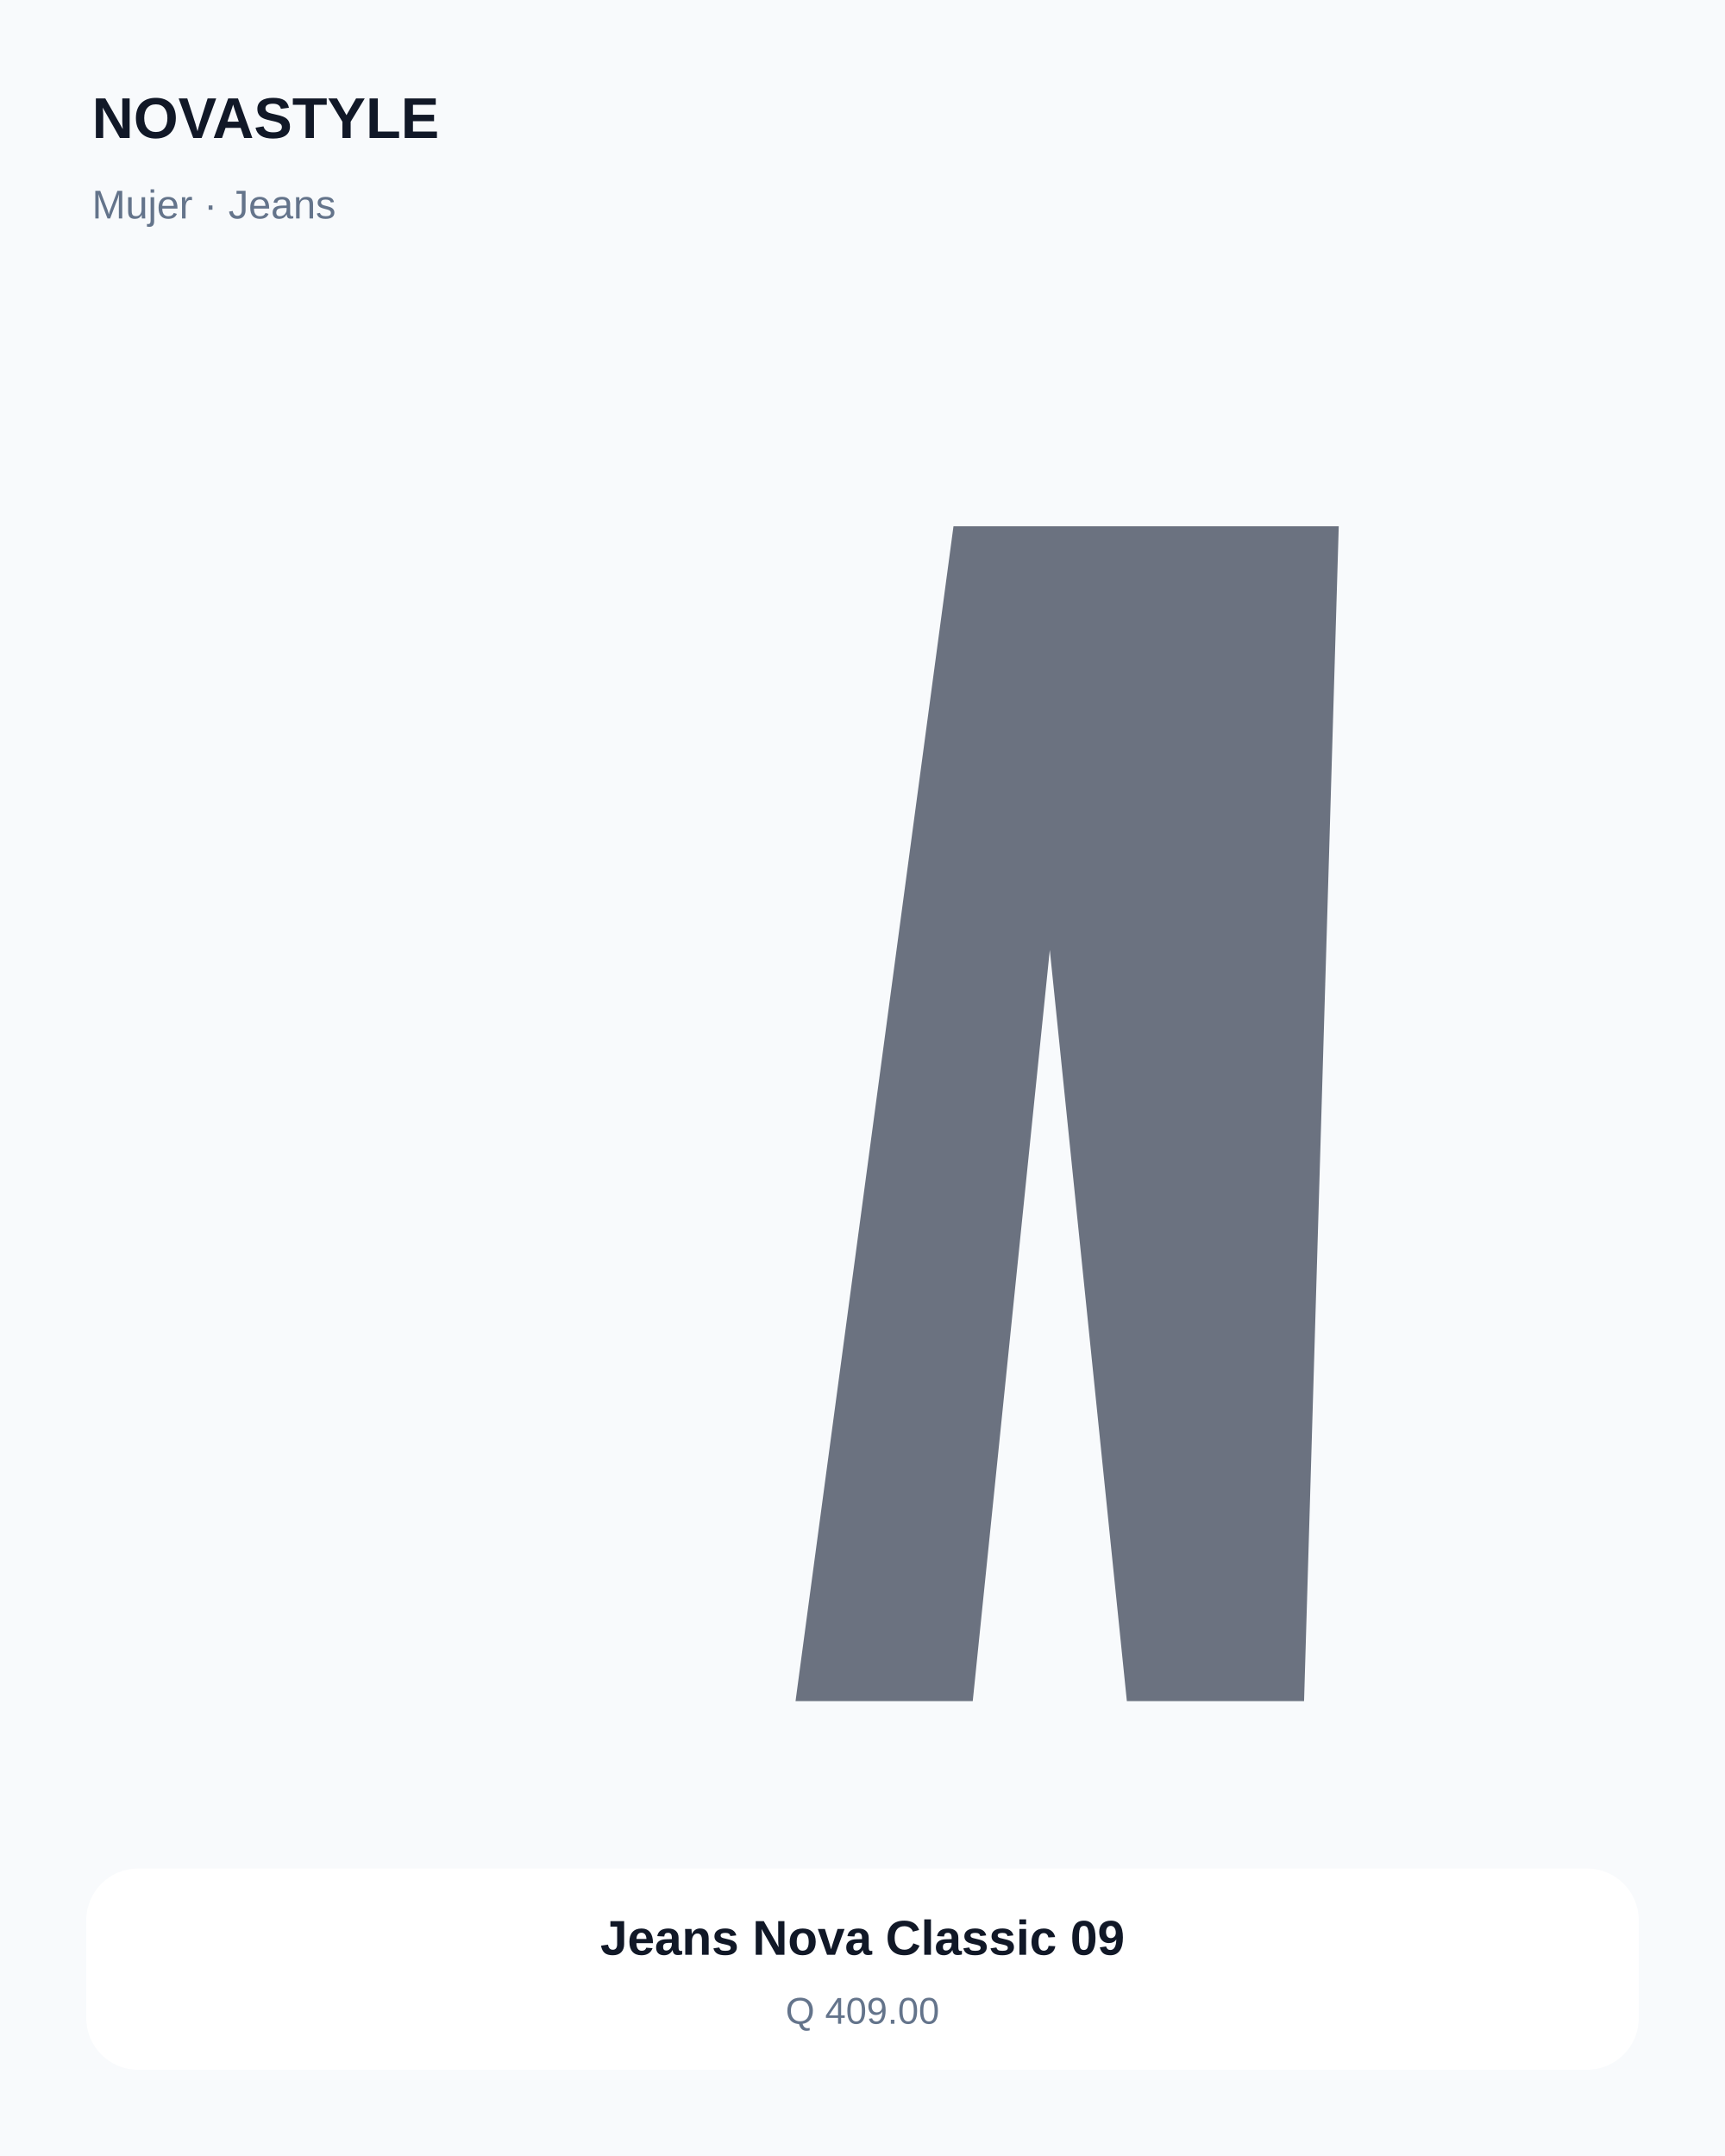
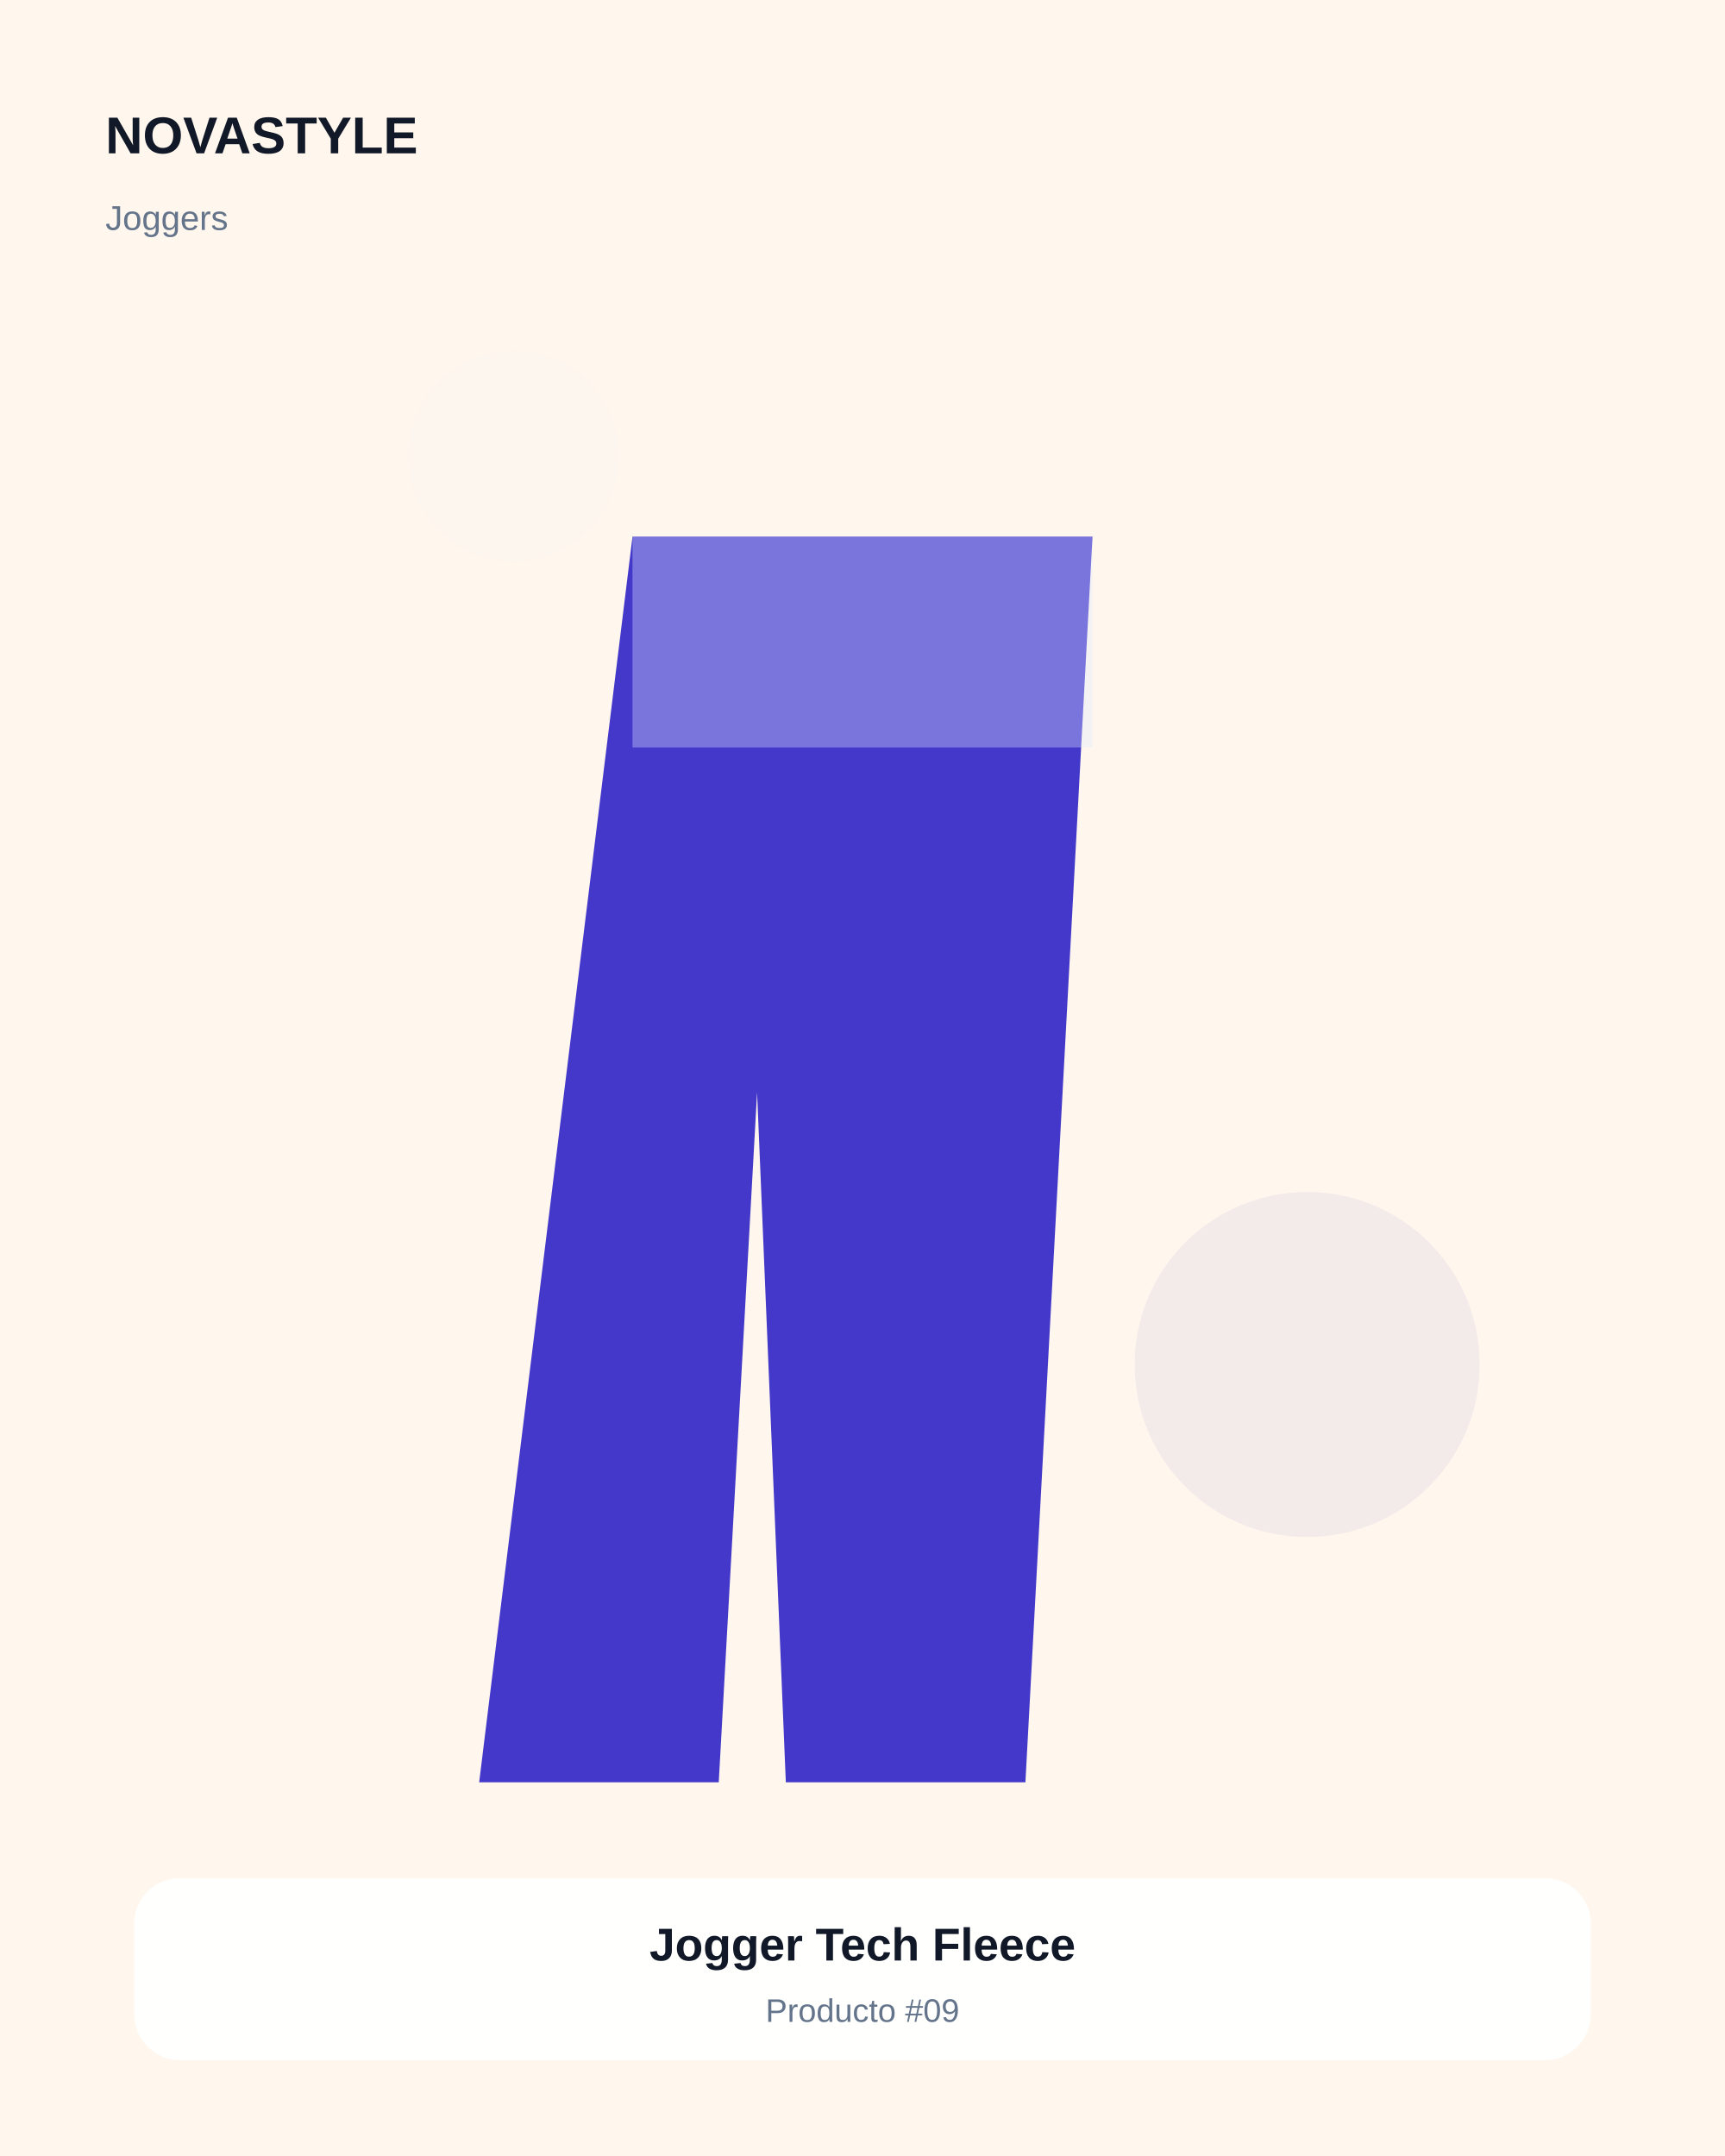
- <svg xmlns="http://www.w3.org/2000/svg" width="600" height="750" viewBox="0 0 600 750">
-   <rect width="600" height="750" fill="#f8fafc" />
-   <text x="32" y="48" font-family="Arial,sans-serif" font-size="20" font-weight="700" fill="#111827">NOVASTYLE</text>
-   <text x="32" y="76" font-family="Arial,sans-serif" font-size="14" fill="#64748b">Mujer · Jeans</text>
-   <g transform="translate(0,-95) scale(.67) translate(145,145)">
-     <path d="M350 270h200l-18 610h-92l-40-390-40 390h-92z" fill="#6b7280" />
-   </g>
-   <rect x="30" y="650" width="540" height="70" rx="18" fill="white" />
-   <text x="300" y="680" text-anchor="middle" font-family="Arial,sans-serif" font-size="17" font-weight="700" fill="#111827">Jeans Nova Classic 09</text>
-   <text x="300" y="704" text-anchor="middle" font-family="Arial,sans-serif" font-size="13" fill="#64748b">Q 409.00</text>
+ <svg xmlns="http://www.w3.org/2000/svg" width="900" height="1125" viewBox="0 0 900 1125">
+   <rect width="900" height="1125" fill="#fff7ed" />
+   <circle cx="268" cy="238" r="55" fill="#e0e7ff" opacity=".10" />
+   <circle cx="682" cy="712" r="90" fill="#4338ca" opacity=".07" />
+   <text x="55" y="80" font-family="Arial,sans-serif" font-size="27" font-weight="700" fill="#111827">NOVASTYLE</text>
+   <text x="55" y="120" font-family="Arial,sans-serif" font-size="18" fill="#64748b">Joggers</text>
+   <path d="M330 280h240l-35 650h-125l-15-360-20 360H250z" fill="#4338ca" />
+   <path d="M330 280h240v110H330z" fill="#e0e7ff" opacity=".35" />
+   <rect x="70" y="980" width="760" height="95" rx="24" fill="white" opacity=".94" />
+   <text x="450" y="1023" text-anchor="middle" font-family="Arial,sans-serif" font-size="24" font-weight="700" fill="#111827">Jogger Tech Fleece</text>
+   <text x="450" y="1055" text-anchor="middle" font-family="Arial,sans-serif" font-size="17" fill="#64748b">Producto #09</text>
</svg>
